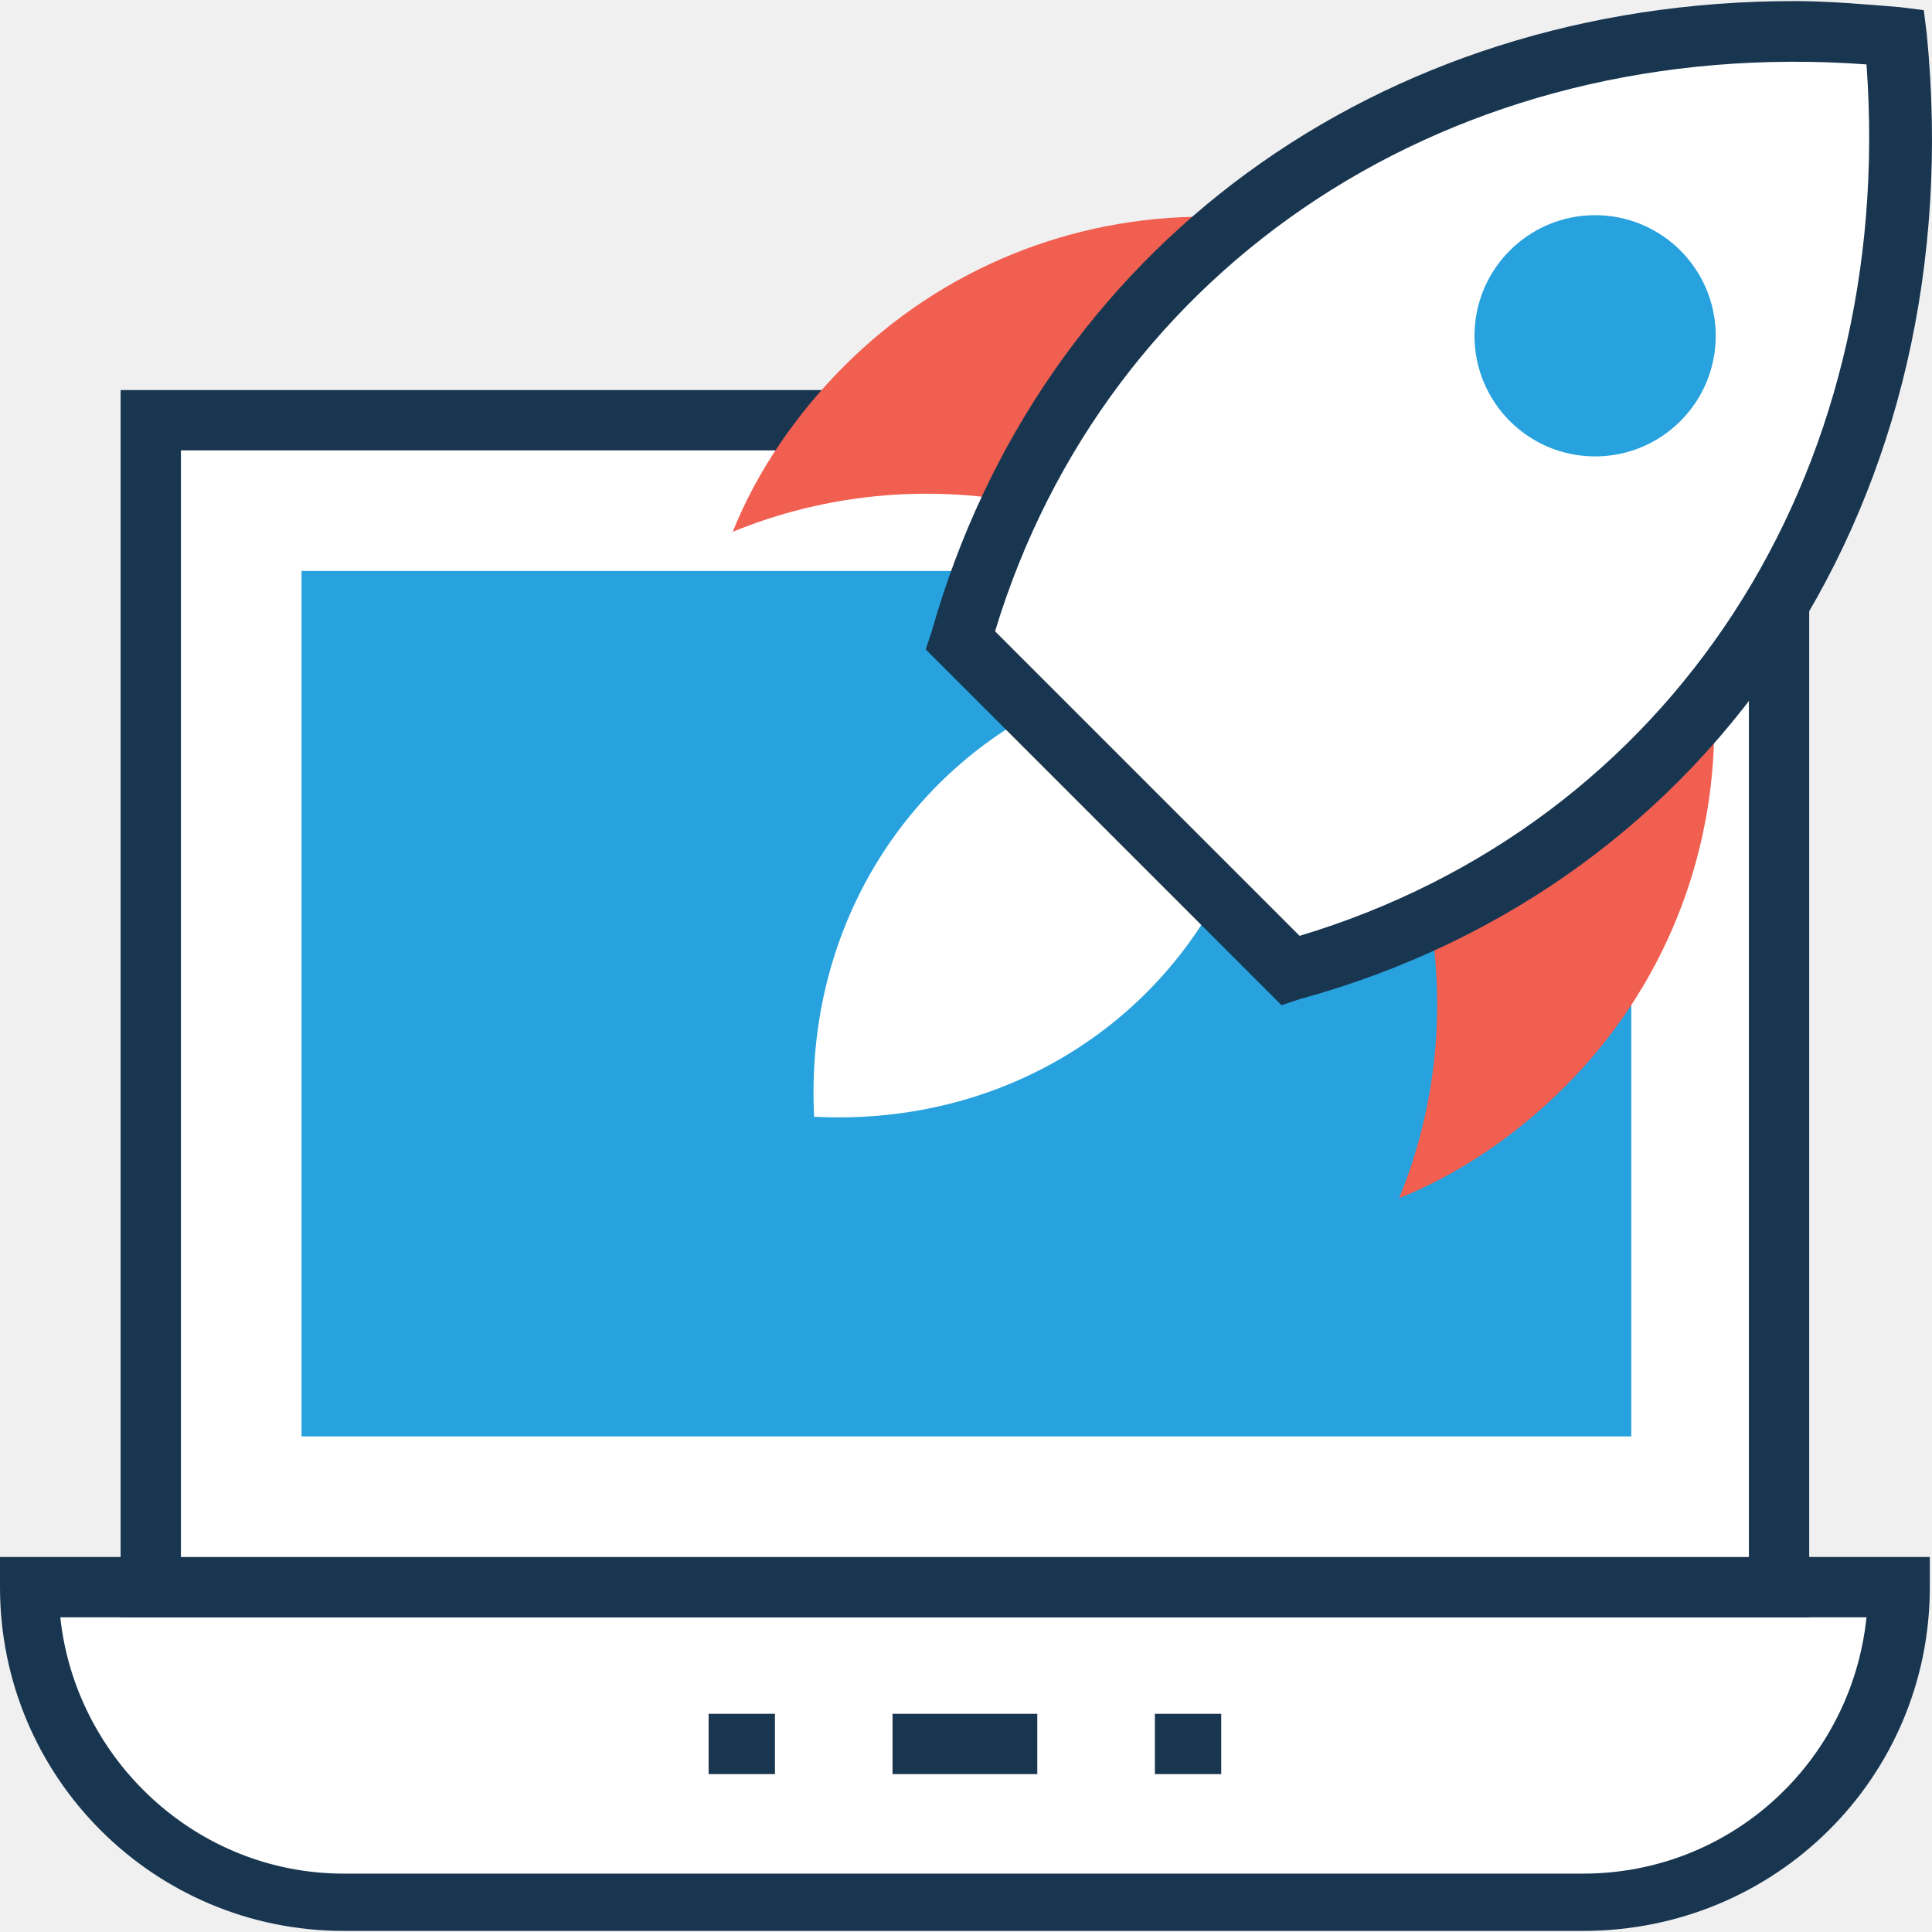
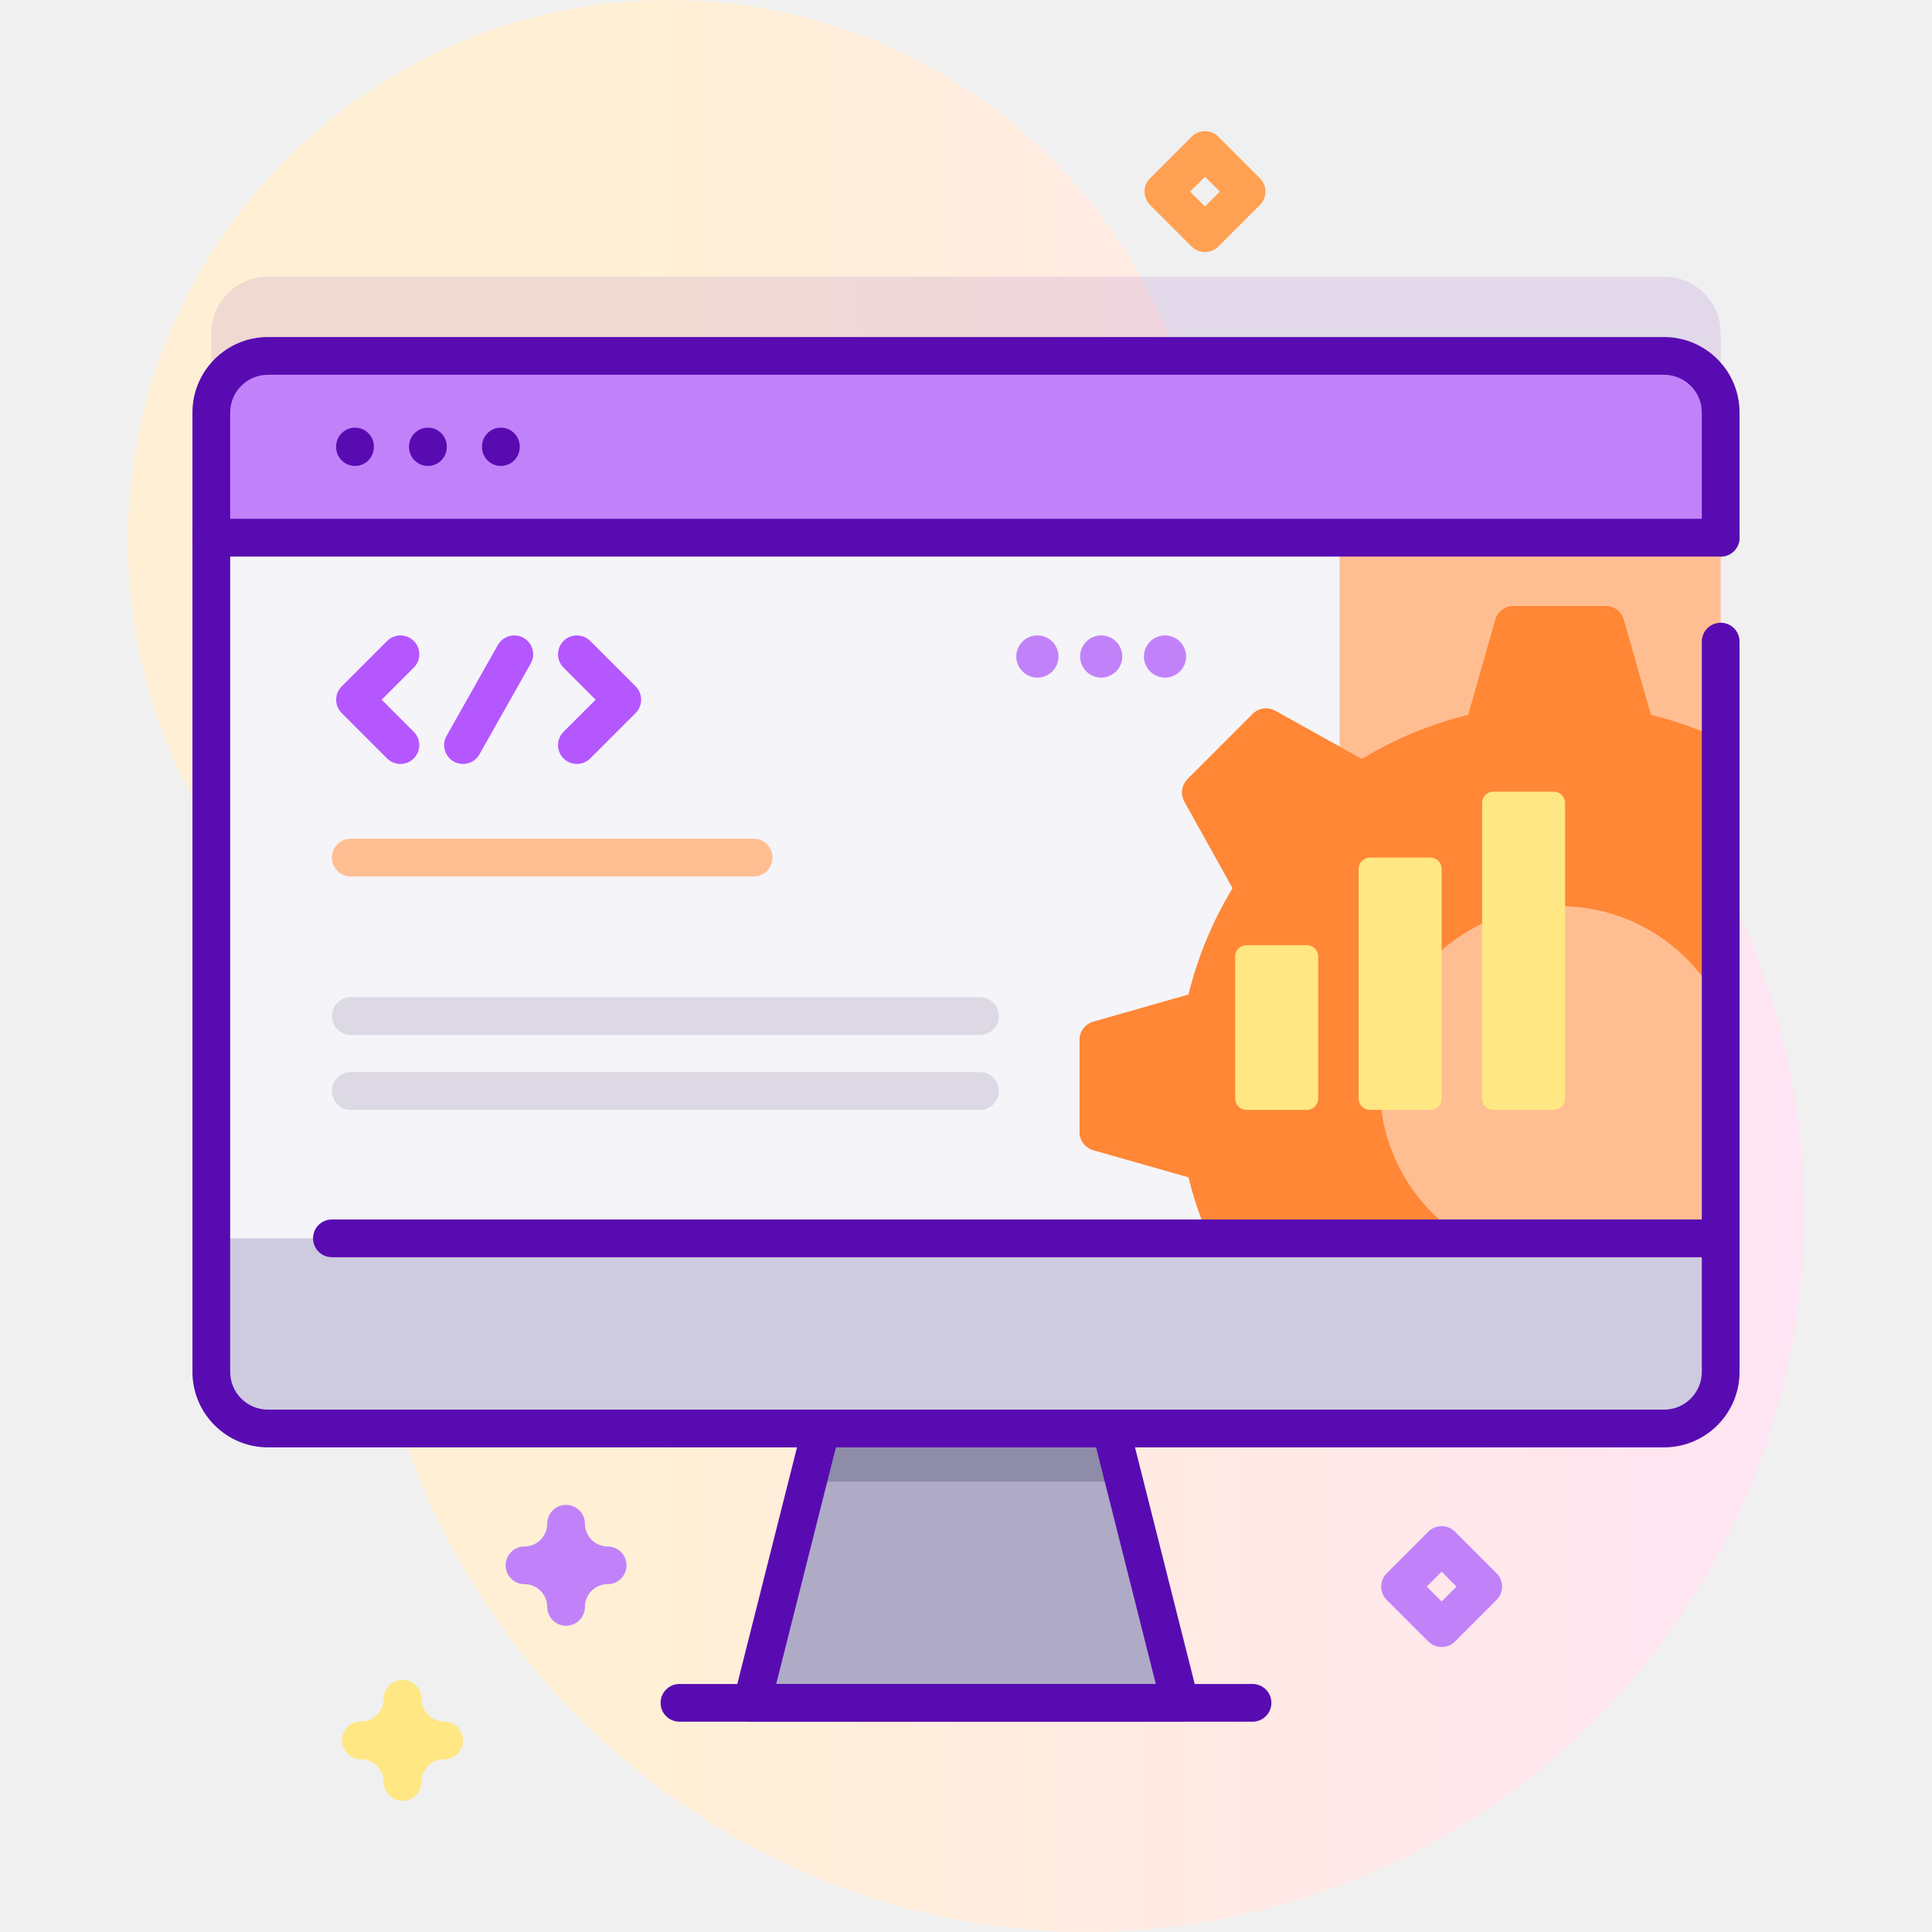
- <svg xmlns="http://www.w3.org/2000/svg" version="1.1" id="Capa_1" x="0px" y="0px" viewBox="0 0 512.579 512.579" style="enable-background:new 0 0 512.579 512.579;" xml:space="preserve">
-   <path style="fill:#FFFFFF;" d="M420,504.29H91.2c-45.6,0-83.2-37.6-83.2-83.2l0,0h496l0,0C504,466.69,466.4,504.29,420,504.29z" />
-   <path style="fill:#193651;" d="M420,512.29H91.2c-50.4,0-91.2-40.8-91.2-91.2v-8h512v8C512,471.49,471.2,512.29,420,512.29z   M16,429.09c4,37.6,36,68,75.2,68H420c39.2,0,71.2-29.6,75.2-68H16z" />
-   <rect x="40" y="111.49" style="fill:#FFFFFF;" width="432.8" height="309.6" />
-   <path style="fill:#193651;" d="M480,429.09H32v-325.6h448V429.09z M48,413.09h416v-293.6H48V413.09z" />
-   <rect x="80" y="151.49" style="fill:#27A2DE;" width="352.8" height="229.6" />
-   <rect x="236.8" y="454.69" style="fill:#193651;" width="38.4" height="16" />
-   <rect x="188" y="454.69" style="fill:#193651;" width="17.6" height="16" />
-   <rect x="306.4" y="454.69" style="fill:#193651;" width="17.6" height="16" />
-   <path style="fill:#F15F50;" d="M341.6,170.69c40,40,49.6,98.4,29.6,147.2c16-6.4,31.2-16.8,44-29.6c52.8-52.8,52.8-138.4,0-191.2  s-138.4-52.8-191.2,0c-12.8,12.8-23.2,28-29.6,44C243.2,121.09,301.6,130.69,341.6,170.69z" />
-   <g>
-     <path style="fill:#FFFFFF;" d="M274.4,189.09c-36.8,20-60.8,60-58.4,107.2l0,0c47.2,2.4,87.2-21.6,107.2-58.4L274.4,189.09z" />
-     <path style="fill:#FFFFFF;" d="M342.4,257.09c104.8-28.8,172-125.6,160.8-248l0,0c-122.4-12-218.4,56-248,160.8L342.4,257.09z" />
+ <svg xmlns="http://www.w3.org/2000/svg" id="Capa_1" enable-background="new 0 0 512 512" height="512" viewBox="0 0 512 512" width="512">
+   <linearGradient id="SVGID_1_" gradientUnits="userSpaceOnUse" x1="163.757" x2="1007.375" y1="256" y2="256">
+     <stop offset=".001" stop-color="#fff0d5" />
+     <stop offset=".511" stop-color="#ffdfff" />
+     <stop offset="1" stop-color="#d9ceff" />
+   </linearGradient>
+   <path d="m310.075 89.353c-21.43-52.669-73.271-89.723-133.726-89.35-77.124.475-140.536 62.684-142.407 139.786-.923 38.04 12.978 72.821 36.334 98.983 18.619 20.856 27.963 48.325 27.021 76.268-.125 3.714-.144 7.455-.052 11.22 2.464 101.4 89.087 185.801 190.517 185.74 105.133-.063 190.34-85.31 190.34-190.457 0-77.074-45.784-143.448-111.637-173.423-25.667-11.683-45.762-32.647-56.39-58.767z" fill="url(#SVGID_1_)" />
+   <path d="m456 88.317v254.25c0 8.28-6.72 15-15 15h-370c-8.28 0-15-6.72-15-15v-254.25c0-8.28 6.72-15 15-15h370c8.28 0 15 6.72 15 15z" fill="#590bb2" opacity=".1" />
+   <path d="m319.337 66.796c-1.326 0-2.598-.527-3.535-1.464l-11.018-11.018c-1.953-1.953-1.953-5.119 0-7.071l11.018-11.018c.938-.938 2.209-1.464 3.535-1.464s2.598.527 3.535 1.464l11.019 11.018c.938.938 1.465 2.209 1.465 3.536s-.526 2.598-1.465 3.536l-11.019 11.018c-.937.936-2.209 1.463-3.535 1.463zm-3.946-16.018 3.946 3.947 3.947-3.947-3.947-3.947z" fill="#ffa052" />
+   <path d="m382.05 436.48c-1.326 0-2.598-.527-3.535-1.464l-11.018-11.018c-1.953-1.953-1.953-5.119 0-7.071l11.018-11.018c1.951-1.952 5.117-1.952 7.07 0l11.019 11.018c.938.938 1.465 2.209 1.465 3.536s-.526 2.598-1.465 3.536l-11.019 11.018c-.938.936-2.209 1.463-3.535 1.463zm-3.946-16.018 3.946 3.947 3.947-3.947-3.947-3.947z" fill="#c182f9" />
+   <path d="m106.684 477.24c-2.762 0-5-2.239-5-5 0-3.318-2.7-6.018-6.019-6.018-2.762 0-5-2.239-5-5s2.238-5 5-5c3.318 0 6.019-2.7 6.019-6.018 0-2.761 2.238-5 5-5s5 2.239 5 5c0 3.318 2.699 6.018 6.018 6.018 2.762 0 5 2.239 5 5s-2.238 5-5 5c-3.318 0-6.018 2.7-6.018 6.018 0 2.761-2.239 5-5 5z" fill="#ffe783" />
+   <path d="m150.016 430.842c-2.762 0-5-2.239-5-5 0-3.318-2.699-6.018-6.018-6.018-2.762 0-5-2.239-5-5s2.238-5 5-5c3.318 0 6.018-2.7 6.018-6.018 0-2.761 2.238-5 5-5s5 2.239 5 5c0 3.318 2.7 6.018 6.019 6.018 2.762 0 5 2.239 5 5s-2.238 5-5 5c-3.318 0-6.019 2.7-6.019 6.018 0 2.762-2.239 5-5 5z" fill="#c182f9" />
+   <path d="m312.71 451.274h-113.421l14.782-58.603 7.9-31.301h68.057l7.9 31.301z" fill="#afabc6" />
+   <path d="m297.928 392.671h-83.857l7.9-31.301h68.057z" fill="#8e8ca8" />
+   <path d="m312.714 456.268h-113.428c-1.542 0-2.997-.711-3.944-1.927s-1.281-2.801-.903-4.296l17.852-70.744c.676-2.678 3.394-4.298 6.071-3.625 2.677.676 4.3 3.394 3.624 6.071l-16.281 64.521h100.592l-16.426-65.097c-.676-2.677.947-5.396 3.624-6.071 2.681-.674 5.396.947 6.071 3.625l17.996 71.32c.378 1.495.044 3.08-.903 4.296s-2.403 1.927-3.945 1.927z" fill="#590bb2" />
+   <path d="m456 109.317v254.25c0 8.28-6.72 15-15 15h-370c-8.28 0-15-6.72-15-15v-254.25c0-8.28 6.72-15 15-15h370c8.28 0 15 6.72 15 15z" fill="#f5f4f9" />
+   <path d="m441 94.317h-86v284.25h86c8.28 0 15-6.72 15-15v-254.25c0-8.28-6.72-15-15-15z" fill="#ffbe92" />
+   <path d="m437.5 189.467-7.19-25.25c-.61-2.15-2.58-3.64-4.81-3.64h-24.4c-2.23 0-4.2 1.49-4.81 3.64l-7.19 25.25c-10.08 2.47-19.57 6.44-28.21 11.68l-22.94-12.77c-1.95-1.09-4.39-.75-5.97.83l-17.25 17.26c-1.58 1.58-1.92 4.01-.84 5.97l12.78 22.94c-5.24 8.64-9.22 18.13-11.69 28.2l-25.25 7.2c-2.15.61-3.63 2.57-3.63 4.81v24.4c0 2.23 1.48 4.19 3.63 4.81l25.25 7.19c1.693 6.91 4.105 13.539 7.141 19.81h72.858c-17.232-7.181-29.349-24.174-29.349-44.01 0-26.33 21.34-47.67 47.67-47.67 18.71 0 34.89 10.77 42.7 26.45v-70.6c-5.88-2.74-12.07-4.92-18.5-6.5z" fill="#ffa052" />
+   <path d="m437.5 189.467-7.19-25.25c-.61-2.15-2.58-3.64-4.81-3.64h-24.4c-2.23 0-4.2 1.49-4.81 3.64l-7.19 25.25c-10.08 2.47-19.57 6.44-28.21 11.68l-22.94-12.77c-1.95-1.09-4.39-.75-5.97.83l-17.25 17.26c-1.58 1.58-1.92 4.01-.84 5.97l12.78 22.94c-5.24 8.64-9.22 18.13-11.69 28.2l-25.25 7.2c-2.15.61-3.63 2.57-3.63 4.81v24.4c0 2.23 1.48 4.19 3.63 4.81l25.25 7.19c1.693 6.91 4.105 13.539 7.141 19.81h72.858c-17.232-7.181-29.349-24.174-29.349-44.01 0-26.33 21.34-47.67 47.67-47.67 18.71 0 34.89 10.77 42.7 26.45v-70.6c-5.88-2.74-12.07-4.92-18.5-6.5z" fill="#ff8736" />
+   <path d="m456 142.491v-33.171c0-8.284-6.716-15-15-15h-370c-8.284 0-15 6.716-15 15v33.171z" fill="#c182f9" />
+   <path d="m456 147.491h-400c-2.762 0-5-2.239-5-5s2.238-5 5-5h400c2.762 0 5 2.239 5 5s-2.238 5-5 5z" fill="#590bb2" />
+   <path d="m56 328.178v35.39c0 8.284 6.716 15 15 15h370c8.284 0 15-6.716 15-15v-35.39z" fill="#cecae0" />
+   <g fill="#590bb2">
+     <path d="m455.447 333.178h-367.488c-2.762 0-5-2.239-5-5s2.238-5 5-5h367.488c2.762 0 5 2.239 5 5s-2.238 5-5 5z" />
+     <path d="m331.934 456.268h-151.868c-2.762 0-5-2.239-5-5s2.238-5 5-5h151.867c2.762 0 5 2.239 5 5s-2.238 5-4.999 5z" />
+     <path d="m94.082 123.479c-2.762 0-5-2.239-5-5v-.146c0-2.761 2.238-5 5-5s5 2.239 5 5v.146c0 2.761-2.238 5-5 5z" />
+     <path d="m113.407 123.479c-2.762 0-5-2.239-5-5v-.146c0-2.761 2.238-5 5-5s5 2.239 5 5v.146c0 2.761-2.238 5-5 5z" />
+     <path d="m132.731 123.479c-2.762 0-5-2.239-5-5v-.146c0-2.761 2.238-5 5-5s5 2.239 5 5v.146c0 2.761-2.238 5-5 5z" />
+     <path d="m441 383.567h-370c-11.028 0-20-8.972-20-20v-254.247c0-11.028 8.972-20 20-20h370c11.028 0 20 8.972 20 20v33.171c0 2.761-2.238 5-5 5s-5-2.239-5-5v-33.171c0-5.514-4.486-10-10-10h-370c-5.514 0-10 4.486-10 10v254.248c0 5.514 4.486 10 10 10h370c5.514 0 10-4.486 10-10v-193.536c0-2.761 2.238-5 5-5s5 2.239 5 5v193.536c0 11.027-8.972 19.999-20 19.999z" />
  </g>
-   <path style="fill:#193651;" d="M340,266.69l-94.4-94.4l1.6-4.8C276,65.89,365.6,0.29,476,0.29c8.8,0,18.4,0.8,28,1.6l6.4,0.8  l0.8,6.4c12,122.4-55.2,225.6-166.4,256L340,266.69z M264,167.49l80.8,80.8c98.4-29.6,158.4-121.6,150.4-231.2  C385.6,9.09,293.6,69.89,264,167.49z" />
-   <circle style="fill:#27A2DE;" cx="423.2" cy="89.09" r="32" />
-   <g>
- </g>
-   <g>
- </g>
-   <g>
- </g>
-   <g>
- </g>
-   <g>
- </g>
-   <g>
- </g>
-   <g>
- </g>
-   <g>
- </g>
-   <g>
- </g>
-   <g>
- </g>
-   <g>
- </g>
-   <g>
- </g>
-   <g>
- </g>
-   <g>
- </g>
-   <g>
- </g>
+   <path d="m259.709 274.271h-166.742c-2.766 0-5.008-2.242-5.008-5.008s2.242-5.008 5.008-5.008h166.742c2.766 0 5.008 2.242 5.008 5.008s-2.242 5.008-5.008 5.008z" fill="#ddd9e4" />
+   <path d="m199.709 232.279h-106.742c-2.766 0-5.008-2.242-5.008-5.008s2.242-5.008 5.008-5.008h106.742c2.766 0 5.008 2.242 5.008 5.008s-2.242 5.008-5.008 5.008z" fill="#ffbe92" />
+   <path d="m259.709 294.137h-166.742c-2.766 0-5.008-2.242-5.008-5.008s2.242-5.008 5.008-5.008h166.742c2.766 0 5.008 2.242 5.008 5.008 0 2.765-2.242 5.008-5.008 5.008z" fill="#ddd9e4" />
+   <path d="m106.117 202.462c-1.279 0-2.56-.488-3.535-1.464l-12.035-12.035c-1.953-1.953-1.953-5.119 0-7.071l12.035-12.035c1.951-1.952 5.119-1.952 7.07 0 1.953 1.953 1.953 5.119 0 7.071l-8.499 8.5 8.499 8.5c1.953 1.953 1.953 5.119 0 7.071-.975.975-2.256 1.463-3.535 1.463z" fill="#b557ff" />
+   <path d="m152.879 202.462c-1.279 0-2.56-.488-3.535-1.464-1.953-1.953-1.953-5.119 0-7.071l8.499-8.5-8.499-8.5c-1.953-1.953-1.953-5.119 0-7.071 1.951-1.952 5.119-1.952 7.07 0l12.035 12.035c1.953 1.953 1.953 5.119 0 7.071l-12.035 12.035c-.976.977-2.256 1.465-3.535 1.465z" fill="#b557ff" />
+   <path d="m122.697 202.463c-.833 0-1.677-.208-2.453-.647-2.405-1.358-3.254-4.408-1.896-6.813l13.592-24.07c1.357-2.404 4.408-3.253 6.812-1.896 2.405 1.358 3.254 4.408 1.896 6.813l-13.592 24.07c-.919 1.628-2.614 2.543-4.359 2.543z" fill="#b557ff" />
+   <path d="m379.05 294.137h-16c-1.657 0-3-1.343-3-3v-60.866c0-1.657 1.343-3 3-3h16c1.657 0 3 1.343 3 3v60.866c0 1.657-1.343 3-3 3z" fill="#ffe783" />
+   <path d="m346.337 294.137h-16c-1.657 0-3-1.343-3-3v-37.657c0-1.657 1.343-3 3-3h16c1.657 0 3 1.343 3 3v37.657c0 1.657-1.343 3-3 3z" fill="#ffe783" />
+   <path d="m411.763 294.137h-16c-1.657 0-3-1.343-3-3v-78.34c0-1.657 1.343-3 3-3h16c1.657 0 3 1.343 3 3v78.34c0 1.657-1.343 3-3 3z" fill="#ffe783" />
+   <circle cx="308.741" cy="173.981" fill="#c182f9" r="5.59" />
+   <circle cx="291.83" cy="173.981" fill="#c182f9" r="5.59" />
+   <circle cx="274.92" cy="173.981" fill="#c182f9" r="5.59" />
</svg>
